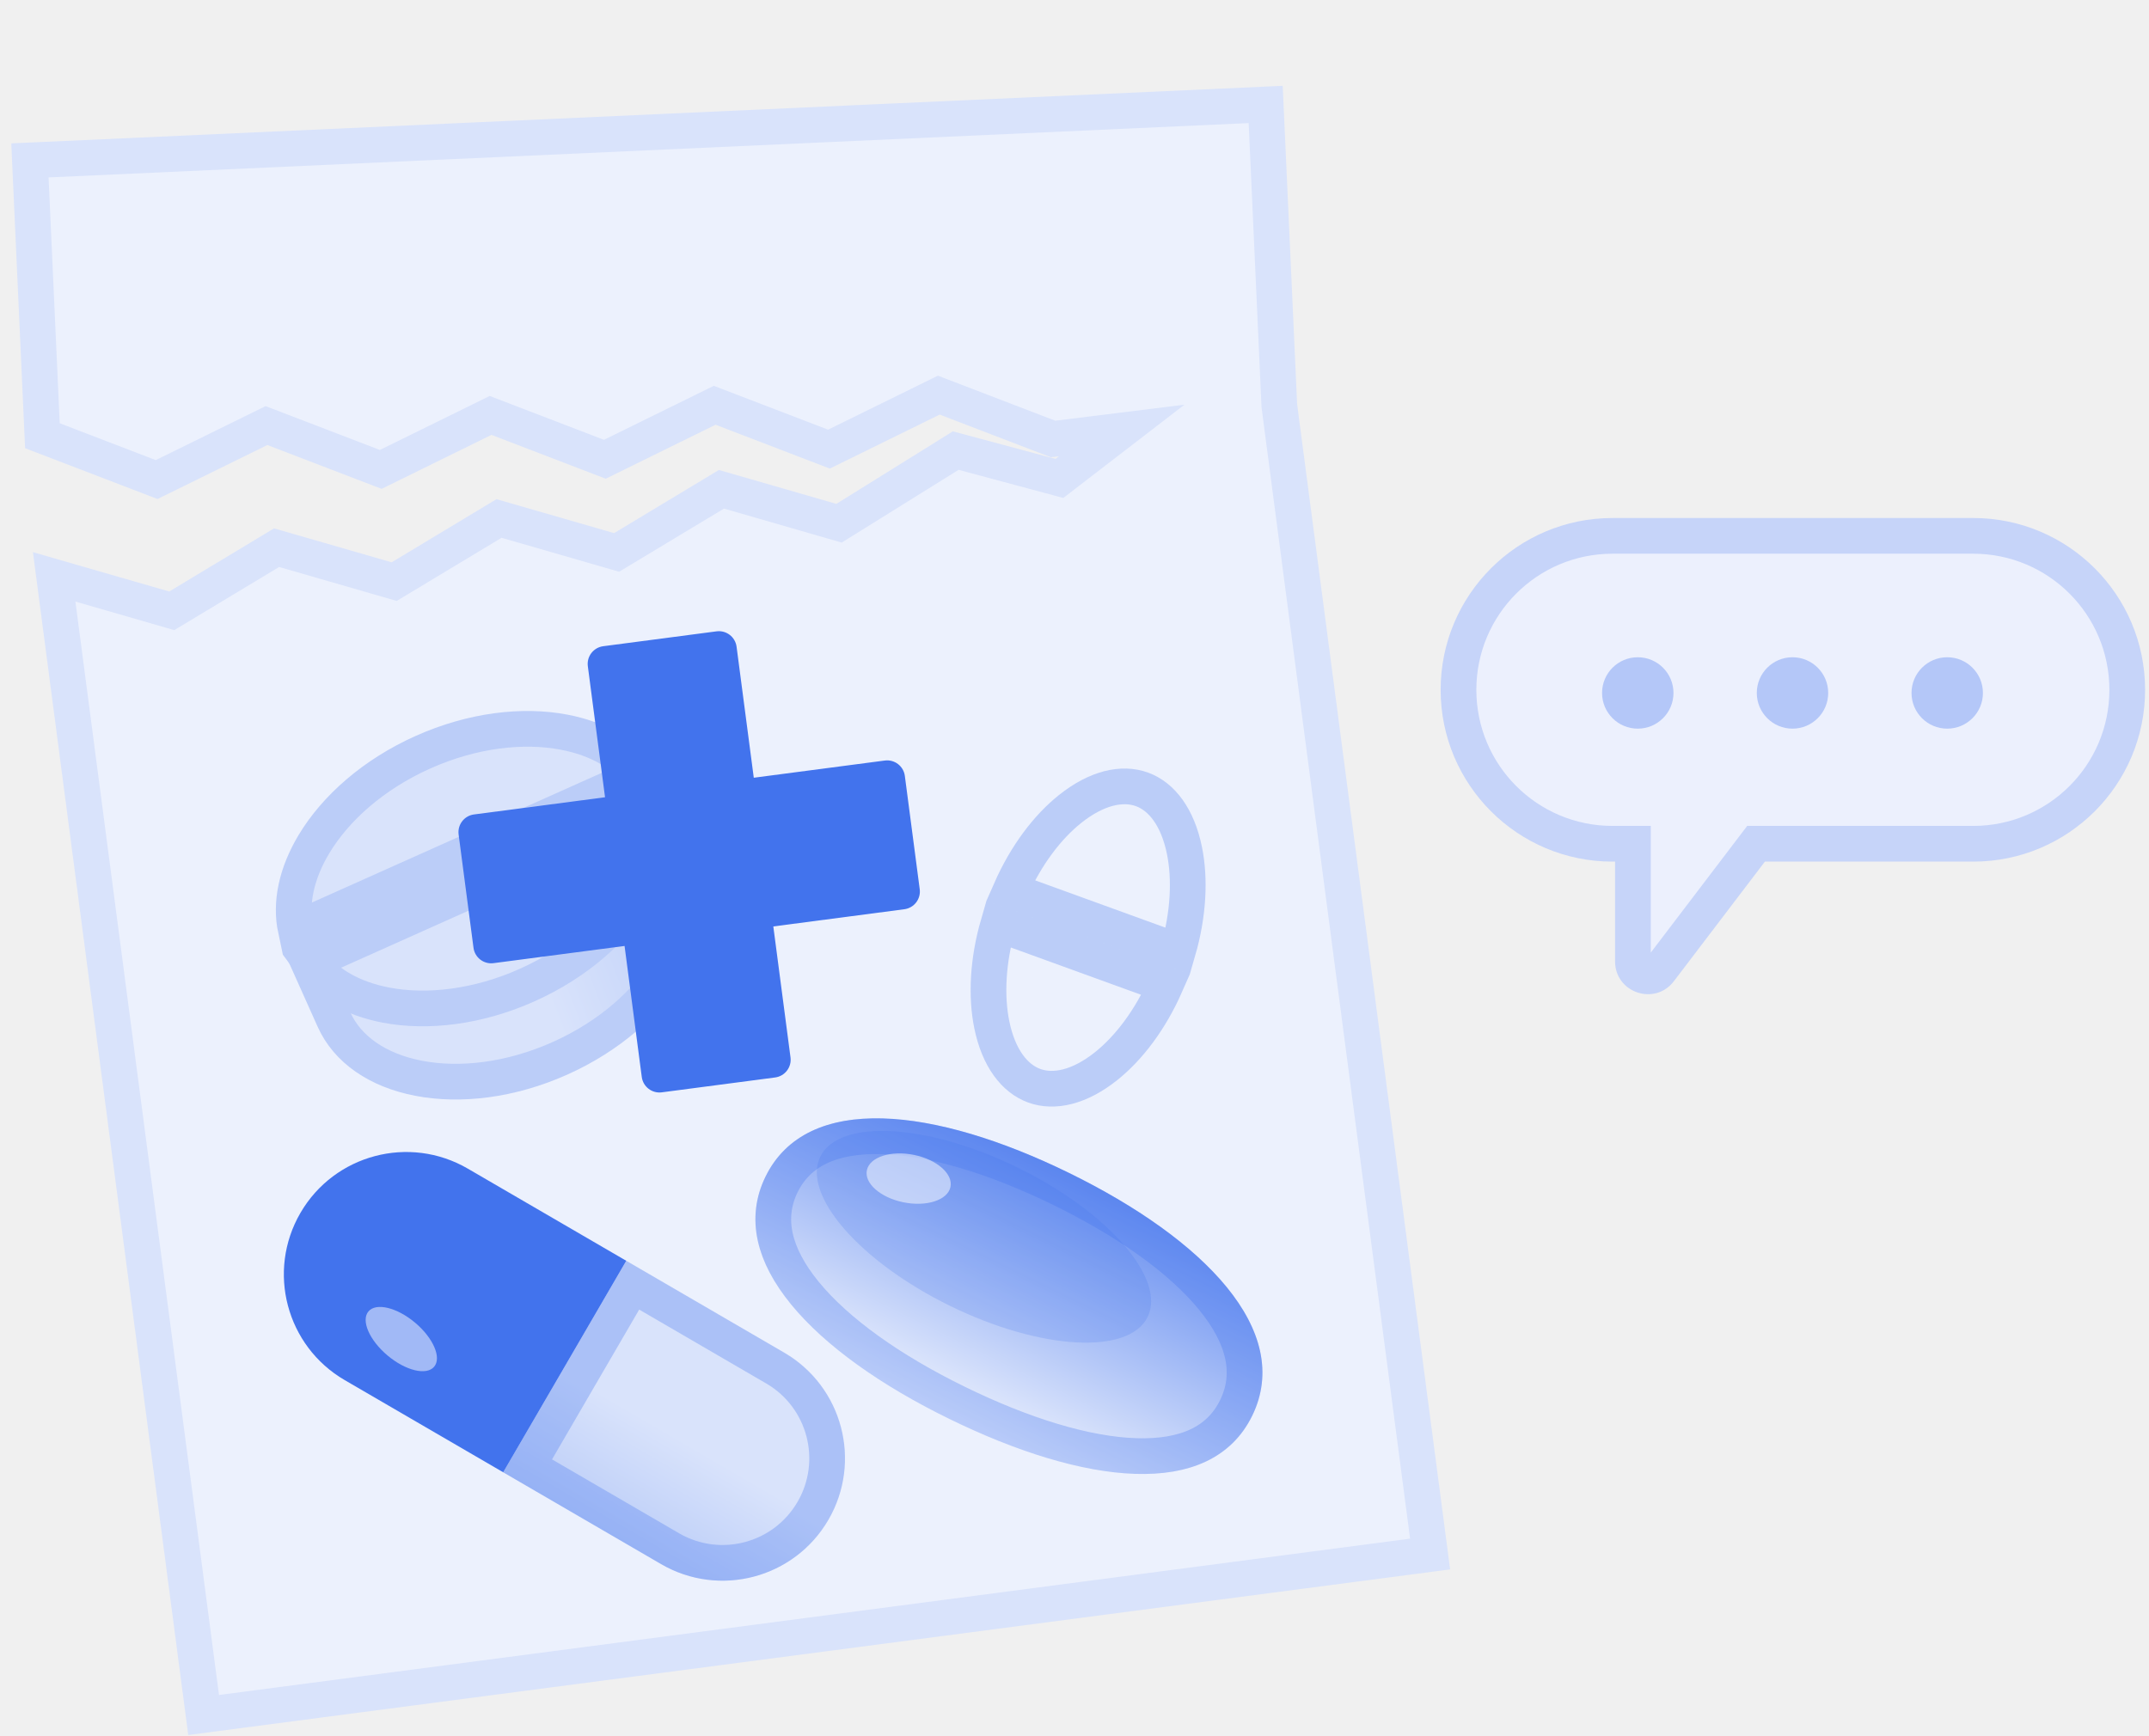
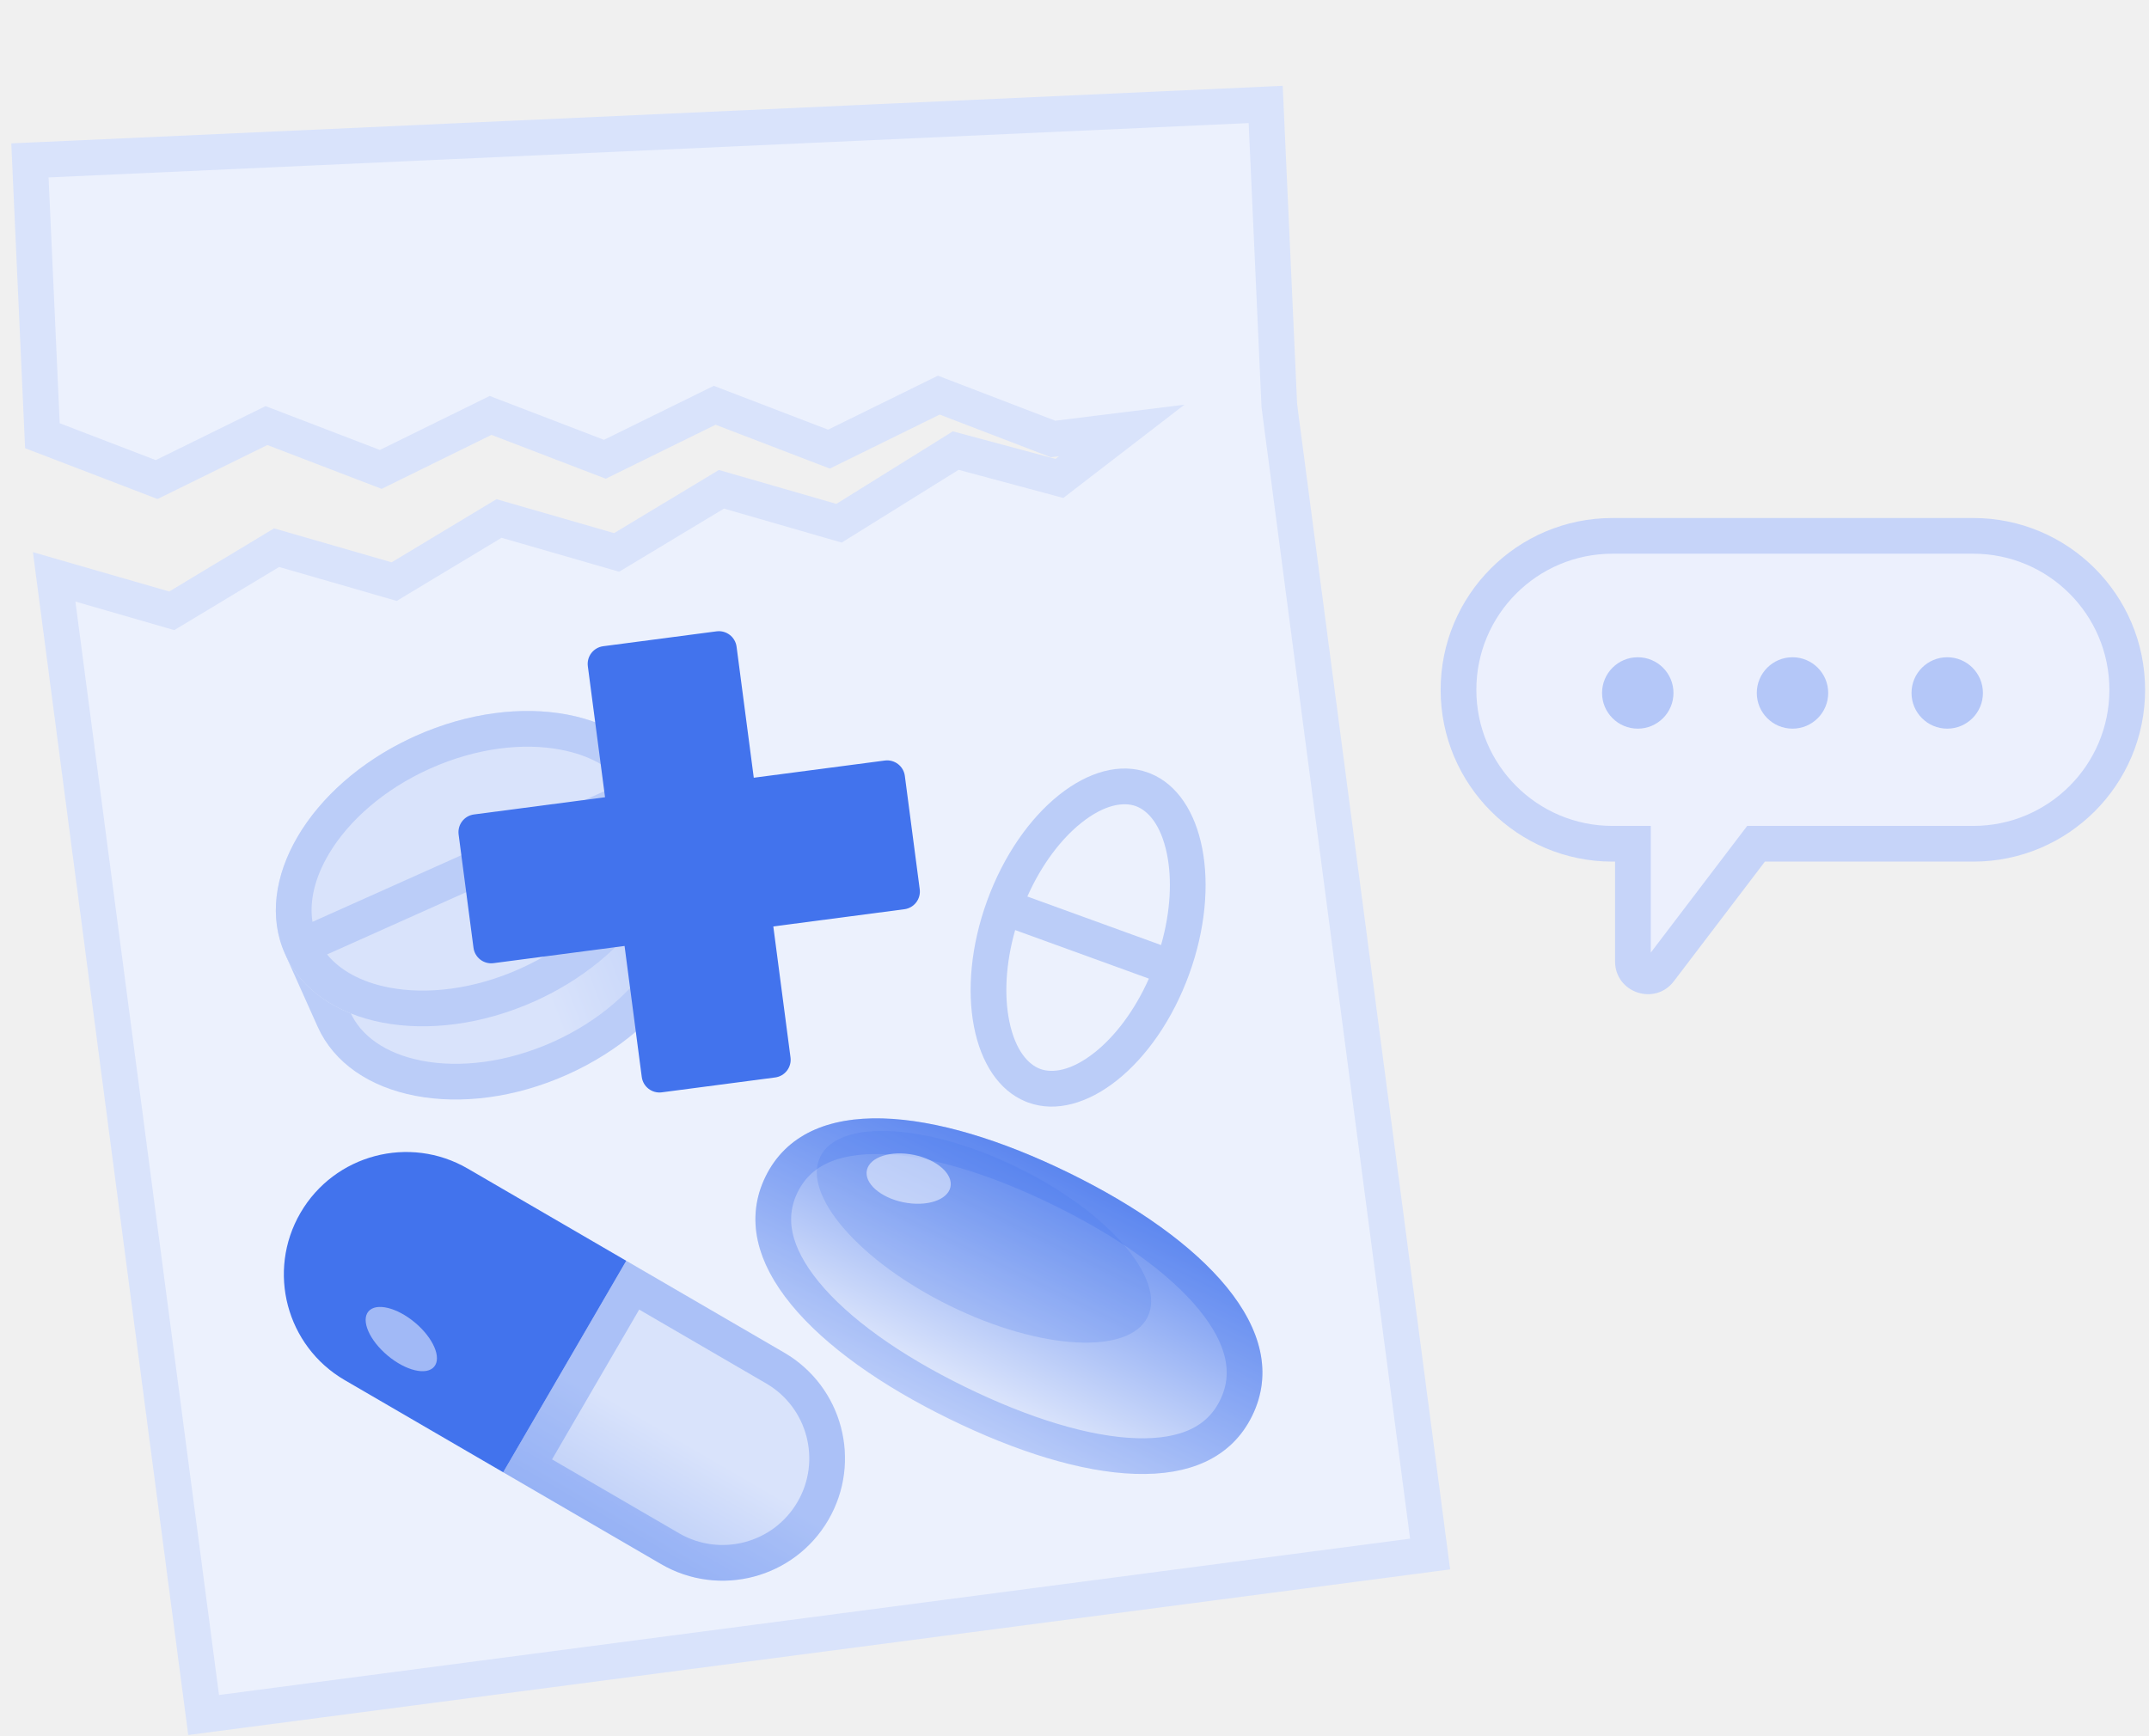
<svg xmlns="http://www.w3.org/2000/svg" width="260" height="210" viewBox="0 0 260 210" fill="none">
-   <path d="M238.738 64.847C249.027 64.848 257.368 73.188 257.368 83.477C257.368 93.766 249.027 102.107 238.738 102.107H212.458L200.796 117.434C199.752 118.806 197.563 118.068 197.563 116.344V102.107H195.088C184.799 102.107 176.458 93.766 176.458 83.477C176.458 73.188 184.799 64.847 195.088 64.847H238.738Z" fill="#ECF0FD" />
-   <path d="M238.738 64.847L238.738 62.687H238.738V64.847ZM257.368 83.477L259.528 83.477L259.528 83.477L257.368 83.477ZM238.738 102.107L238.738 104.267L238.738 104.267L238.738 102.107ZM212.458 102.107V99.947H211.387L210.739 100.799L212.458 102.107ZM200.796 117.434L202.515 118.742L202.515 118.742L200.796 117.434ZM197.563 116.344L195.402 116.344L195.402 116.345L197.563 116.344ZM197.563 102.107H199.723V99.947H197.563V102.107ZM195.088 102.107L195.088 104.267H195.088V102.107ZM176.458 83.477L174.298 83.477L174.298 83.477L176.458 83.477ZM195.088 64.847L195.088 62.687L195.088 62.687L195.088 64.847ZM238.738 64.847L238.738 67.007C247.834 67.008 255.208 74.381 255.208 83.477L257.368 83.477L259.528 83.477C259.528 71.995 250.22 62.688 238.738 62.687L238.738 64.847ZM257.368 83.477L255.208 83.477C255.208 92.573 247.834 99.947 238.738 99.947L238.738 102.107L238.738 104.267C250.22 104.267 259.528 94.959 259.528 83.477L257.368 83.477ZM238.738 102.107V99.947H212.458V102.107V104.267H238.738V102.107ZM212.458 102.107L210.739 100.799L199.077 116.126L200.796 117.434L202.515 118.742L214.177 103.415L212.458 102.107ZM200.796 117.434L199.077 116.126C199.105 116.09 199.176 116.03 199.278 116.002C199.364 115.979 199.433 115.988 199.478 116.003C199.523 116.018 199.583 116.052 199.638 116.124C199.702 116.208 199.722 116.298 199.723 116.344L197.563 116.344L195.402 116.345C195.403 120.137 200.22 121.759 202.515 118.742L200.796 117.434ZM197.563 116.344H199.723V102.107H197.563H195.402V116.344H197.563ZM197.563 102.107V99.947H195.088V102.107V104.267H197.563V102.107ZM195.088 102.107L195.088 99.947C185.992 99.947 178.618 92.573 178.618 83.477L176.458 83.477L174.298 83.477C174.298 94.959 183.606 104.267 195.088 104.267L195.088 102.107ZM176.458 83.477L178.618 83.477C178.618 74.381 185.992 67.007 195.088 67.007L195.088 64.847L195.088 62.687C183.606 62.688 174.298 71.995 174.298 83.477L176.458 83.477ZM195.088 64.847V67.007H238.738V64.847V62.687H195.088V64.847Z" fill="#C6D4F9" />
+   <path d="M238.738 64.847C249.027 64.847 257.368 73.188 257.368 83.477C257.368 93.766 249.027 102.107 238.738 102.107H212.458L200.796 117.434C199.752 118.806 197.563 118.068 197.563 116.344V102.107H195.088C184.799 102.107 176.458 93.766 176.458 83.477C176.458 73.188 184.799 64.847 195.088 64.847H238.738Z" fill="#ECF0FD" />
+   <path d="M238.738 64.847L238.738 62.687H238.738V64.847ZM257.368 83.477L259.528 83.477L259.528 83.477L257.368 83.477ZM238.738 102.107L238.738 104.267L238.738 104.267L238.738 102.107ZM212.458 102.107V99.947H211.387L210.739 100.799L212.458 102.107ZM200.796 117.434L202.515 118.742L202.515 118.742L200.796 117.434ZM197.563 116.344L195.402 116.344L195.402 116.344L197.563 116.344ZM197.563 102.107H199.723V99.947H197.563V102.107ZM195.088 102.107L195.088 104.267H195.088V102.107ZM176.458 83.477L174.298 83.477L174.298 83.477L176.458 83.477ZM195.088 64.847L195.088 62.687L195.088 62.687L195.088 64.847ZM238.738 64.847L238.738 67.007C247.834 67.007 255.208 74.381 255.208 83.477L257.368 83.477L259.528 83.477C259.528 71.995 250.22 62.687 238.738 62.687L238.738 64.847ZM257.368 83.477L255.208 83.477C255.208 92.573 247.834 99.947 238.738 99.947L238.738 102.107L238.738 104.267C250.22 104.267 259.528 94.959 259.528 83.477L257.368 83.477ZM238.738 102.107V99.947H212.458V102.107V104.267H238.738V102.107ZM212.458 102.107L210.739 100.799L199.077 116.126L200.796 117.434L202.515 118.742L214.177 103.415L212.458 102.107ZM200.796 117.434L199.077 116.126C199.105 116.089 199.176 116.03 199.278 116.002C199.364 115.978 199.433 115.988 199.478 116.003C199.523 116.018 199.583 116.052 199.638 116.123C199.702 116.207 199.722 116.298 199.723 116.344L197.563 116.344L195.402 116.344C195.403 120.137 200.22 121.759 202.515 118.742L200.796 117.434ZM197.563 116.344H199.723V102.107H197.563H195.402V116.344H197.563ZM197.563 102.107V99.947H195.088V102.107V104.267H197.563V102.107ZM195.088 102.107L195.088 99.947C185.992 99.947 178.618 92.573 178.618 83.477L176.458 83.477L174.298 83.477C174.298 94.959 183.606 104.267 195.088 104.267L195.088 102.107ZM176.458 83.477L178.618 83.477C178.618 74.381 185.992 67.007 195.088 67.007L195.088 64.847L195.088 62.687C183.606 62.687 174.298 71.995 174.298 83.477L176.458 83.477ZM195.088 64.847V67.007H238.738V64.847V62.687H195.088V64.847Z" fill="#C6D4F9" />
  <circle cx="198.148" cy="83.857" r="4.32" fill="#B4C7F8" />
  <circle cx="216.868" cy="83.857" r="4.32" fill="#B4C7F8" />
  <circle cx="235.588" cy="83.857" r="4.32" fill="#B4C7F8" />
  <path d="M153.13 12.641L154.781 49.094L173.024 188.058L24.635 207.538L6.554 69.808L20.781 73.916L33.465 66.275L47.691 70.383L60.375 62.742L74.602 66.85L87.286 59.21L101.513 63.318L115.631 54.527L128.176 57.896L135.71 52.094L127.41 53.123L113.585 47.817L100.296 54.35L86.472 49.045L73.183 55.578L59.358 50.272L46.069 56.805L32.244 51.5L18.955 58.033L5.13 52.727L3.621 19.409L153.13 12.641Z" fill="#ECF1FD" />
-   <path d="M153.13 12.641L155.288 12.543L155.19 10.385L153.033 10.483L153.13 12.641ZM154.781 49.094L152.623 49.192L152.627 49.284L152.639 49.376L154.781 49.094ZM173.024 188.058L173.305 190.2L175.446 189.919L175.165 187.777L173.024 188.058ZM24.635 207.538L22.493 207.82L22.774 209.961L24.916 209.68L24.635 207.538ZM6.554 69.808L7.153 67.733L3.983 66.817L4.412 70.089L6.554 69.808ZM20.781 73.916L20.182 75.991L21.088 76.253L21.895 75.766L20.781 73.916ZM33.465 66.275L34.064 64.2L33.158 63.938L32.35 64.425L33.465 66.275ZM47.691 70.383L47.092 72.459L47.998 72.72L48.806 72.234L47.691 70.383ZM60.375 62.742L60.974 60.667L60.068 60.406L59.261 60.892L60.375 62.742ZM74.602 66.85L74.003 68.926L74.909 69.187L75.717 68.701L74.602 66.85ZM87.286 59.21L87.885 57.135L86.979 56.873L86.171 57.359L87.286 59.21ZM101.513 63.318L100.914 65.393L101.838 65.66L102.655 65.151L101.513 63.318ZM115.631 54.527L116.192 52.441L115.286 52.198L114.49 52.694L115.631 54.527ZM128.176 57.896L127.615 59.982L128.647 60.259L129.493 59.607L128.176 57.896ZM135.71 52.094L137.028 53.806L143.299 48.977L135.445 49.951L135.71 52.094ZM127.41 53.123L126.636 55.139L127.14 55.333L127.676 55.267L127.41 53.123ZM113.585 47.817L114.359 45.8L113.479 45.462L112.632 45.878L113.585 47.817ZM100.296 54.35L99.522 56.367L100.403 56.705L101.249 56.288L100.296 54.35ZM86.472 49.045L87.245 47.028L86.365 46.69L85.519 47.106L86.472 49.045ZM73.183 55.578L72.409 57.595L73.289 57.933L74.135 57.516L73.183 55.578ZM59.358 50.272L60.132 48.255L59.251 47.917L58.405 48.333L59.358 50.272ZM46.069 56.805L45.295 58.822L46.175 59.16L47.022 58.743L46.069 56.805ZM32.244 51.5L33.018 49.483L32.137 49.145L31.291 49.562L32.244 51.5ZM18.955 58.033L18.181 60.05L19.061 60.388L19.908 59.972L18.955 58.033ZM5.13 52.727L2.972 52.825L3.036 54.237L4.356 54.743L5.13 52.727ZM3.621 19.409L3.524 17.252L1.366 17.349L1.463 19.507L3.621 19.409ZM153.13 12.641L150.973 12.738L152.623 49.192L154.781 49.094L156.939 48.997L155.288 12.543L153.13 12.641ZM154.781 49.094L152.639 49.376L170.882 188.339L173.024 188.058L175.165 187.777L156.922 48.813L154.781 49.094ZM173.024 188.058L172.742 185.917L24.354 205.397L24.635 207.538L24.916 209.68L173.305 190.2L173.024 188.058ZM24.635 207.538L26.776 207.257L8.695 69.527L6.554 69.808L4.412 70.089L22.493 207.82L24.635 207.538ZM6.554 69.808L5.955 71.883L20.182 75.991L20.781 73.916L21.38 71.841L7.153 67.733L6.554 69.808ZM20.781 73.916L21.895 75.766L34.579 68.126L33.465 66.275L32.35 64.425L19.666 72.066L20.781 73.916ZM33.465 66.275L32.865 68.35L47.092 72.459L47.691 70.383L48.291 68.308L34.064 64.2L33.465 66.275ZM47.691 70.383L48.806 72.234L61.49 64.593L60.375 62.742L59.261 60.892L46.577 68.533L47.691 70.383ZM60.375 62.742L59.776 64.818L74.003 68.926L74.602 66.85L75.201 64.775L60.974 60.667L60.375 62.742ZM74.602 66.85L75.717 68.701L88.4 61.06L87.286 59.21L86.171 57.359L73.488 65L74.602 66.85ZM87.286 59.21L86.687 61.285L100.914 65.393L101.513 63.318L102.112 61.242L87.885 57.135L87.286 59.21ZM101.513 63.318L102.655 65.151L116.773 56.361L115.631 54.527L114.49 52.694L100.371 61.484L101.513 63.318ZM115.631 54.527L115.071 56.613L127.615 59.982L128.176 57.896L128.736 55.81L116.192 52.441L115.631 54.527ZM128.176 57.896L129.493 59.607L137.028 53.806L135.71 52.094L134.392 50.383L126.858 56.184L128.176 57.896ZM135.71 52.094L135.445 49.951L127.145 50.979L127.41 53.123L127.676 55.267L135.976 54.238L135.71 52.094ZM127.41 53.123L128.184 51.106L114.359 45.8L113.585 47.817L112.811 49.833L126.636 55.139L127.41 53.123ZM113.585 47.817L112.632 45.878L99.343 52.412L100.296 54.35L101.249 56.288L114.538 49.755L113.585 47.817ZM100.296 54.35L101.07 52.333L87.245 47.028L86.472 49.045L85.698 51.061L99.522 56.367L100.296 54.35ZM86.472 49.045L85.519 47.106L72.23 53.64L73.183 55.578L74.135 57.516L87.424 50.983L86.472 49.045ZM73.183 55.578L73.957 53.562L60.132 48.255L59.358 50.272L58.584 52.288L72.409 57.595L73.183 55.578ZM59.358 50.272L58.405 48.333L45.116 54.867L46.069 56.805L47.022 58.743L60.311 52.21L59.358 50.272ZM46.069 56.805L46.842 54.788L33.018 49.483L32.244 51.5L31.47 53.517L45.295 58.822L46.069 56.805ZM32.244 51.5L31.291 49.562L18.002 56.095L18.955 58.033L19.908 59.972L33.197 53.438L32.244 51.5ZM18.955 58.033L19.729 56.017L5.904 50.71L5.13 52.727L4.356 54.743L18.181 60.05L18.955 58.033ZM5.13 52.727L7.288 52.629L5.779 19.312L3.621 19.409L1.463 19.507L2.972 52.825L5.13 52.727ZM3.621 19.409L3.719 21.567L153.228 14.799L153.13 12.641L153.033 10.483L3.524 17.252L3.621 19.409Z" fill="#D9E3FB" />
-   <path d="M79.982 189.277L60.883 178.167L75.77 152.572L94.87 163.682C101.937 167.793 104.334 176.855 100.223 183.923C96.112 190.991 87.049 193.388 79.982 189.277Z" fill="url(#paint0_linear_4077_661)" />
-   <path d="M63.836 177.387L81.067 187.41C87.104 190.921 94.845 188.874 98.356 182.837C101.867 176.8 99.82 169.06 93.783 165.549L76.552 155.526L63.836 177.387Z" stroke="#4273ED" stroke-opacity="0.3" stroke-width="4.32" />
-   <path d="M60.883 178.167L41.706 167.013C34.638 162.902 32.241 153.839 36.352 146.771C40.463 139.704 49.526 137.307 56.594 141.418L75.77 152.572L60.883 178.167Z" fill="#4273ED" />
-   <ellipse cx="2.592" cy="5.196" rx="2.592" ry="5.196" transform="matrix(-0.643607 0.765356 0.765356 0.643607 46.243 156.718)" fill="white" fill-opacity="0.5" />
-   <path d="M151.495 171.335C146.446 181.638 131.063 179.651 114.794 171.679C98.525 163.707 87.612 152.599 92.619 142.38C97.627 132.161 113.092 133.979 129.361 141.951C145.631 149.923 156.543 161.031 151.495 171.335Z" fill="url(#paint1_linear_4077_661)" />
-   <path d="M128.41 143.891C136.405 147.808 142.894 152.411 146.748 157.134C150.576 161.825 151.571 166.271 149.555 170.384C147.543 174.49 143.45 176.391 137.42 176.201C131.343 176.009 123.747 173.661 115.744 169.739C107.749 165.822 101.26 161.218 97.399 156.503C93.562 151.817 92.568 147.394 94.559 143.331C96.55 139.267 100.655 137.342 106.71 137.503C112.801 137.665 120.416 139.973 128.41 143.891Z" stroke="#4273ED" stroke-opacity="0.3" stroke-width="4.32" />
-   <ellipse cx="119.048" cy="149.668" rx="22.05" ry="9.315" transform="rotate(26.1057 119.048 149.668)" fill="#4273ED" fill-opacity="0.2" />
+   <path d="M153.13 12.641L155.288 12.543L155.19 10.385L153.033 10.483L153.13 12.641ZM154.781 49.094L152.623 49.192L152.627 49.284L152.639 49.376L154.781 49.094ZM173.024 188.058L173.305 190.2L175.446 189.919L175.165 187.777L173.024 188.058ZM24.635 207.538L22.493 207.82L22.774 209.961L24.916 209.68L24.635 207.538ZM6.554 69.808L7.153 67.733L3.983 66.817L4.412 70.089L6.554 69.808ZM20.781 73.916L20.182 75.991L21.088 76.253L21.895 75.766L20.781 73.916ZM33.465 66.275L34.064 64.2L33.158 63.938L32.35 64.425L33.465 66.275ZM47.691 70.383L47.092 72.458L47.998 72.72L48.806 72.233L47.691 70.383ZM60.375 62.742L60.974 60.667L60.068 60.406L59.261 60.892L60.375 62.742ZM74.602 66.85L74.003 68.926L74.909 69.187L75.717 68.701L74.602 66.85ZM87.286 59.21L87.885 57.135L86.979 56.873L86.171 57.359L87.286 59.21ZM101.513 63.318L100.914 65.393L101.838 65.66L102.655 65.151L101.513 63.318ZM115.631 54.527L116.192 52.441L115.286 52.198L114.49 52.694L115.631 54.527ZM128.176 57.896L127.615 59.982L128.647 60.259L129.493 59.607L128.176 57.896ZM135.71 52.094L137.028 53.806L143.299 48.977L135.445 49.951L135.71 52.094ZM127.41 53.123L126.636 55.139L127.14 55.333L127.676 55.266L127.41 53.123ZM113.585 47.817L114.359 45.8L113.479 45.462L112.632 45.878L113.585 47.817ZM100.296 54.35L99.522 56.367L100.403 56.704L101.249 56.288L100.296 54.35ZM86.472 49.045L87.245 47.028L86.365 46.69L85.519 47.106L86.472 49.045ZM73.183 55.578L72.409 57.594L73.289 57.932L74.135 57.516L73.183 55.578ZM59.358 50.272L60.132 48.255L59.251 47.917L58.405 48.333L59.358 50.272ZM46.069 56.805L45.295 58.822L46.175 59.16L47.022 58.743L46.069 56.805ZM32.244 51.5L33.018 49.483L32.137 49.145L31.291 49.561L32.244 51.5ZM18.955 58.033L18.181 60.05L19.061 60.388L19.908 59.972L18.955 58.033ZM5.13 52.727L2.972 52.825L3.036 54.237L4.356 54.743L5.13 52.727ZM3.621 19.409L3.524 17.252L1.366 17.349L1.463 19.507L3.621 19.409ZM153.13 12.641L150.973 12.738L152.623 49.192L154.781 49.094L156.939 48.997L155.288 12.543L153.13 12.641ZM154.781 49.094L152.639 49.376L170.882 188.339L173.024 188.058L175.165 187.777L156.922 48.813L154.781 49.094ZM173.024 188.058L172.742 185.917L24.354 205.397L24.635 207.538L24.916 209.68L173.305 190.2L173.024 188.058ZM24.635 207.538L26.776 207.257L8.695 69.527L6.554 69.808L4.412 70.089L22.493 207.82L24.635 207.538ZM6.554 69.808L5.955 71.883L20.182 75.991L20.781 73.916L21.38 71.841L7.153 67.733L6.554 69.808ZM20.781 73.916L21.895 75.766L34.579 68.125L33.465 66.275L32.35 64.425L19.666 72.066L20.781 73.916ZM33.465 66.275L32.865 68.35L47.092 72.458L47.691 70.383L48.291 68.308L34.064 64.2L33.465 66.275ZM47.691 70.383L48.806 72.233L61.49 64.593L60.375 62.742L59.261 60.892L46.577 68.533L47.691 70.383ZM60.375 62.742L59.776 64.818L74.003 68.926L74.602 66.85L75.201 64.775L60.974 60.667L60.375 62.742ZM74.602 66.85L75.717 68.701L88.4 61.06L87.286 59.21L86.171 57.359L73.488 65L74.602 66.85ZM87.286 59.21L86.687 61.285L100.914 65.393L101.513 63.318L102.112 61.242L87.885 57.135L87.286 59.21ZM101.513 63.318L102.655 65.151L116.773 56.361L115.631 54.527L114.49 52.694L100.371 61.484L101.513 63.318ZM115.631 54.527L115.071 56.613L127.615 59.982L128.176 57.896L128.736 55.81L116.192 52.441L115.631 54.527ZM128.176 57.896L129.493 59.607L137.028 53.806L135.71 52.094L134.392 50.383L126.858 56.184L128.176 57.896ZM135.71 52.094L135.445 49.951L127.145 50.979L127.41 53.123L127.676 55.266L135.976 54.238L135.71 52.094ZM127.41 53.123L128.184 51.106L114.359 45.8L113.585 47.817L112.811 49.833L126.636 55.139L127.41 53.123ZM113.585 47.817L112.632 45.878L99.343 52.411L100.296 54.35L101.249 56.288L114.538 49.755L113.585 47.817ZM100.296 54.35L101.07 52.333L87.245 47.028L86.472 49.045L85.698 51.061L99.522 56.367L100.296 54.35ZM86.472 49.045L85.519 47.106L72.23 53.64L73.183 55.578L74.135 57.516L87.424 50.983L86.472 49.045ZM73.183 55.578L73.957 53.561L60.132 48.255L59.358 50.272L58.584 52.288L72.409 57.594L73.183 55.578ZM59.358 50.272L58.405 48.333L45.116 54.867L46.069 56.805L47.022 58.743L60.311 52.21L59.358 50.272ZM46.069 56.805L46.842 54.788L33.018 49.483L32.244 51.5L31.47 53.516L45.295 58.822L46.069 56.805ZM32.244 51.5L31.291 49.561L18.002 56.095L18.955 58.033L19.908 59.972L33.197 53.438L32.244 51.5ZM18.955 58.033L19.729 56.017L5.904 50.71L5.13 52.727L4.356 54.743L18.181 60.05L18.955 58.033ZM5.13 52.727L7.288 52.629L5.779 19.312L3.621 19.409L1.463 19.507L2.972 52.825L5.13 52.727ZM3.621 19.409L3.719 21.567L153.228 14.798L153.13 12.641L153.033 10.483L3.524 17.252L3.621 19.409Z" fill="#D9E3FB" />
+   <path d="M79.982 189.277L60.883 178.167L75.77 152.572L94.87 163.682C101.937 167.793 104.334 176.855 100.223 183.923C96.112 190.991 87.049 193.388 79.982 189.277Z" fill="url(#paint0_linear_4082_1182)" />
+   <path d="M63.836 177.386L81.067 187.41C87.104 190.921 94.845 188.874 98.356 182.837C101.867 176.8 99.82 169.06 93.783 165.549L76.552 155.526L63.836 177.386Z" stroke="#4273ED" stroke-opacity="0.3" stroke-width="4.32" />
+   <path d="M60.882 178.168L41.705 167.013C34.638 162.902 32.241 153.839 36.352 146.772C40.463 139.704 49.526 137.307 56.593 141.418L75.77 152.573L60.882 178.168Z" fill="#4273ED" />
+   <ellipse cx="2.592" cy="5.196" rx="2.592" ry="5.196" transform="matrix(-0.643607 0.765356 0.765356 0.643607 46.2432 156.718)" fill="white" fill-opacity="0.5" />
+   <path d="M151.494 171.335C146.445 181.638 131.063 179.652 114.793 171.679C98.524 163.707 87.611 152.599 92.619 142.38C97.626 132.161 113.091 133.979 129.361 141.951C145.63 149.924 156.543 161.031 151.494 171.335Z" fill="url(#paint1_linear_4082_1182)" />
+   <path d="M128.41 143.891C136.405 147.809 142.893 152.411 146.748 157.134C150.576 161.825 151.57 166.271 149.555 170.384C147.543 174.49 143.45 176.391 137.419 176.201C131.343 176.009 123.747 173.661 115.744 169.739C107.749 165.822 101.259 161.218 97.398 156.503C93.561 151.817 92.567 147.395 94.558 143.331C96.55 139.267 100.654 137.342 106.709 137.503C112.801 137.665 120.415 139.973 128.41 143.891Z" stroke="#4273ED" stroke-opacity="0.3" stroke-width="4.32" />
+   <ellipse cx="119.047" cy="149.668" rx="22.05" ry="9.315" transform="rotate(26.1057 119.047 149.668)" fill="#4273ED" fill-opacity="0.2" />
  <ellipse cx="5.157" cy="2.938" rx="5.157" ry="2.938" transform="matrix(0.979525 0.201323 -0.221376 0.975189 105.536 138.723)" fill="white" fill-opacity="0.5" />
-   <path d="M51.536 91.846C45.539 94.53 40.957 98.626 38.352 102.977C35.743 107.335 35.205 111.755 36.827 115.378L40.402 123.366C42.024 126.989 45.679 129.532 50.667 130.489C55.648 131.444 61.755 130.756 67.752 128.071C73.749 125.387 78.331 121.291 80.935 116.94C83.544 112.582 84.083 108.162 82.461 104.539L78.885 96.551C77.263 92.928 73.608 90.385 68.62 89.428C63.64 88.472 57.533 89.161 51.536 91.846Z" fill="url(#paint2_linear_4077_661)" stroke="#BBCDF8" stroke-width="4.32" />
-   <path d="M37.54 116.408C39.451 119.021 42.63 120.855 46.702 121.632C51.679 122.582 57.785 121.891 63.783 119.206C69.781 116.521 74.365 112.428 76.972 108.082C79.104 104.528 79.854 100.935 79.178 97.77L37.54 116.408ZM51.17 91.03C45.173 93.715 40.59 97.808 37.982 102.154C35.85 105.708 35.099 109.3 35.775 112.465L77.413 93.827C75.502 91.214 72.323 89.381 68.253 88.603C63.275 87.653 57.168 88.345 51.17 91.03Z" fill="#D9E3FB" stroke="#BBCDF8" stroke-width="4.32" />
-   <path d="M141.037 119.165C139.164 123.427 136.565 126.834 133.819 129.024C130.62 131.574 127.538 132.265 125.135 131.392C122.733 130.52 120.812 128.013 119.994 124.005C119.293 120.563 119.486 116.282 120.783 111.812L141.037 119.165ZM138.159 95.523C140.561 96.396 142.483 98.902 143.3 102.91C144.002 106.351 143.809 110.634 142.512 115.104L122.258 107.751C124.131 103.489 126.73 100.08 129.476 97.891C132.674 95.341 135.756 94.651 138.159 95.523Z" fill="#ECF1FD" stroke="#BBCDF8" stroke-width="4.32" />
-   <path d="M91.197 94.116L107.051 92.035C108.234 91.879 109.319 92.712 109.474 93.895L111.274 107.607C111.429 108.79 110.596 109.875 109.414 110.03L93.56 112.112L95.641 127.965C95.796 129.148 94.963 130.233 93.78 130.388L80.068 132.188C78.885 132.344 77.801 131.511 77.645 130.328L75.564 114.474L59.71 116.555C58.527 116.71 57.443 115.878 57.287 114.695L55.487 100.982C55.332 99.8 56.165 98.715 57.348 98.56L73.202 96.478L71.12 80.624C70.965 79.442 71.798 78.357 72.981 78.201L86.693 76.401C87.876 76.246 88.961 77.079 89.116 78.262L91.197 94.116Z" fill="#4273ED" />
+   <path d="M51.536 91.846C45.539 94.53 40.957 98.626 38.352 102.977C35.743 107.335 35.205 111.755 36.827 115.378L40.403 123.366C42.024 126.989 45.679 129.532 50.668 130.489C55.648 131.445 61.755 130.756 67.752 128.071C73.749 125.387 78.331 121.291 80.936 116.94C83.545 112.582 84.083 108.162 82.461 104.539L78.885 96.551C77.263 92.928 73.609 90.385 68.62 89.428C63.64 88.473 57.533 89.161 51.536 91.846Z" fill="url(#paint2_linear_4082_1182)" stroke="#BBCDF8" stroke-width="4.32" />
+   <path d="M34.476 115.414C38.447 124.283 51.963 126.863 64.666 121.177C77.369 115.491 84.448 103.691 80.478 94.822C76.508 85.952 62.991 83.372 50.288 89.058C37.585 94.745 30.506 106.544 34.476 115.414Z" fill="#D9E3FB" />
+   <path d="M49.697 89.329C37.367 95.113 30.568 106.683 34.476 115.414C38.446 124.283 51.963 126.864 64.666 121.178L62.901 117.234C57.257 119.761 51.599 120.368 47.106 119.51C43.651 118.85 41.125 117.398 39.57 115.5L77.149 98.678C77.529 101.102 76.929 103.954 75.119 106.97C72.766 110.893 68.545 114.708 62.901 117.234L64.666 121.178L65.257 120.906C77.588 115.123 84.386 103.552 80.478 94.821C76.507 85.952 62.991 83.372 50.288 89.058L49.697 89.329ZM52.053 93.001C57.697 90.475 63.355 89.867 67.847 90.725C71.303 91.385 73.829 92.837 75.384 94.735L37.806 111.556C37.426 109.133 38.025 106.281 39.834 103.265C42.188 99.342 46.41 95.528 52.053 93.001Z" fill="#BBCDF8" />
+   <path d="M143.872 117.896C139.868 128.922 131.15 135.874 124.399 133.423C117.647 130.971 115.42 120.046 119.423 109.019C123.427 97.993 132.145 91.042 138.896 93.493C145.647 95.944 147.875 106.87 143.872 117.896Z" fill="#ECF1FD" />
+   <path d="M139.209 93.614C145.715 96.286 147.812 107.042 143.871 117.896C139.868 128.922 131.15 135.874 124.398 133.423L125.873 129.362C127.302 129.881 129.6 129.626 132.472 127.335C134.882 125.415 137.253 122.349 139 118.426L122.82 112.551C121.643 116.681 121.495 120.554 122.111 123.573C122.845 127.173 124.443 128.843 125.873 129.362L124.398 133.423L124.085 133.301C117.579 130.629 115.482 119.873 119.423 109.02C123.426 97.993 132.145 91.042 138.896 93.493L139.209 93.614ZM137.422 97.554C135.992 97.035 133.695 97.29 130.822 99.58C128.413 101.501 126.041 104.567 124.295 108.49L140.474 114.365C141.652 110.234 141.8 106.361 141.184 103.342C140.45 99.742 138.851 98.073 137.422 97.554Z" fill="#BBCDF8" />
+   <path d="M91.197 94.116L107.051 92.035C108.234 91.879 109.319 92.712 109.474 93.895L111.274 107.608C111.43 108.79 110.597 109.875 109.414 110.03L93.56 112.112L95.641 127.966C95.796 129.148 94.963 130.233 93.781 130.388L80.068 132.188C78.885 132.344 77.801 131.511 77.645 130.328L75.564 114.474L59.71 116.555C58.527 116.711 57.443 115.878 57.287 114.695L55.487 100.982C55.332 99.8 56.165 98.715 57.348 98.56L73.202 96.478L71.121 80.624C70.965 79.442 71.798 78.357 72.981 78.202L86.693 76.401C87.876 76.246 88.961 77.079 89.116 78.262L91.197 94.116Z" fill="#4273ED" />
  <defs>
-     <linearGradient id="paint0_linear_4077_661" x1="91.719" y1="161.849" x2="76.831" y2="187.444" gradientUnits="userSpaceOnUse">
+     <linearGradient id="paint0_linear_4082_1182" x1="91.719" y1="161.849" x2="76.831" y2="187.444" gradientUnits="userSpaceOnUse">
      <stop offset="0.519" stop-color="#D9E3FB" />
      <stop offset="1" stop-color="#BBCDF8" />
    </linearGradient>
-     <linearGradient id="paint1_linear_4077_661" x1="129.361" y1="141.951" x2="114.794" y2="171.679" gradientUnits="userSpaceOnUse">
+     <linearGradient id="paint1_linear_4082_1182" x1="129.361" y1="141.951" x2="114.793" y2="171.679" gradientUnits="userSpaceOnUse">
      <stop stop-color="#688FF0" />
      <stop offset="1" stop-color="#ECF1FD" />
    </linearGradient>
-     <linearGradient id="paint2_linear_4077_661" x1="37.282" y1="121.682" x2="84.154" y2="103.899" gradientUnits="userSpaceOnUse">
+     <linearGradient id="paint2_linear_4082_1182" x1="37.282" y1="121.682" x2="84.155" y2="103.899" gradientUnits="userSpaceOnUse">
      <stop offset="0.548" stop-color="#D9E3FB" />
      <stop offset="1" stop-color="#BBCDF8" />
    </linearGradient>
  </defs>
</svg>
